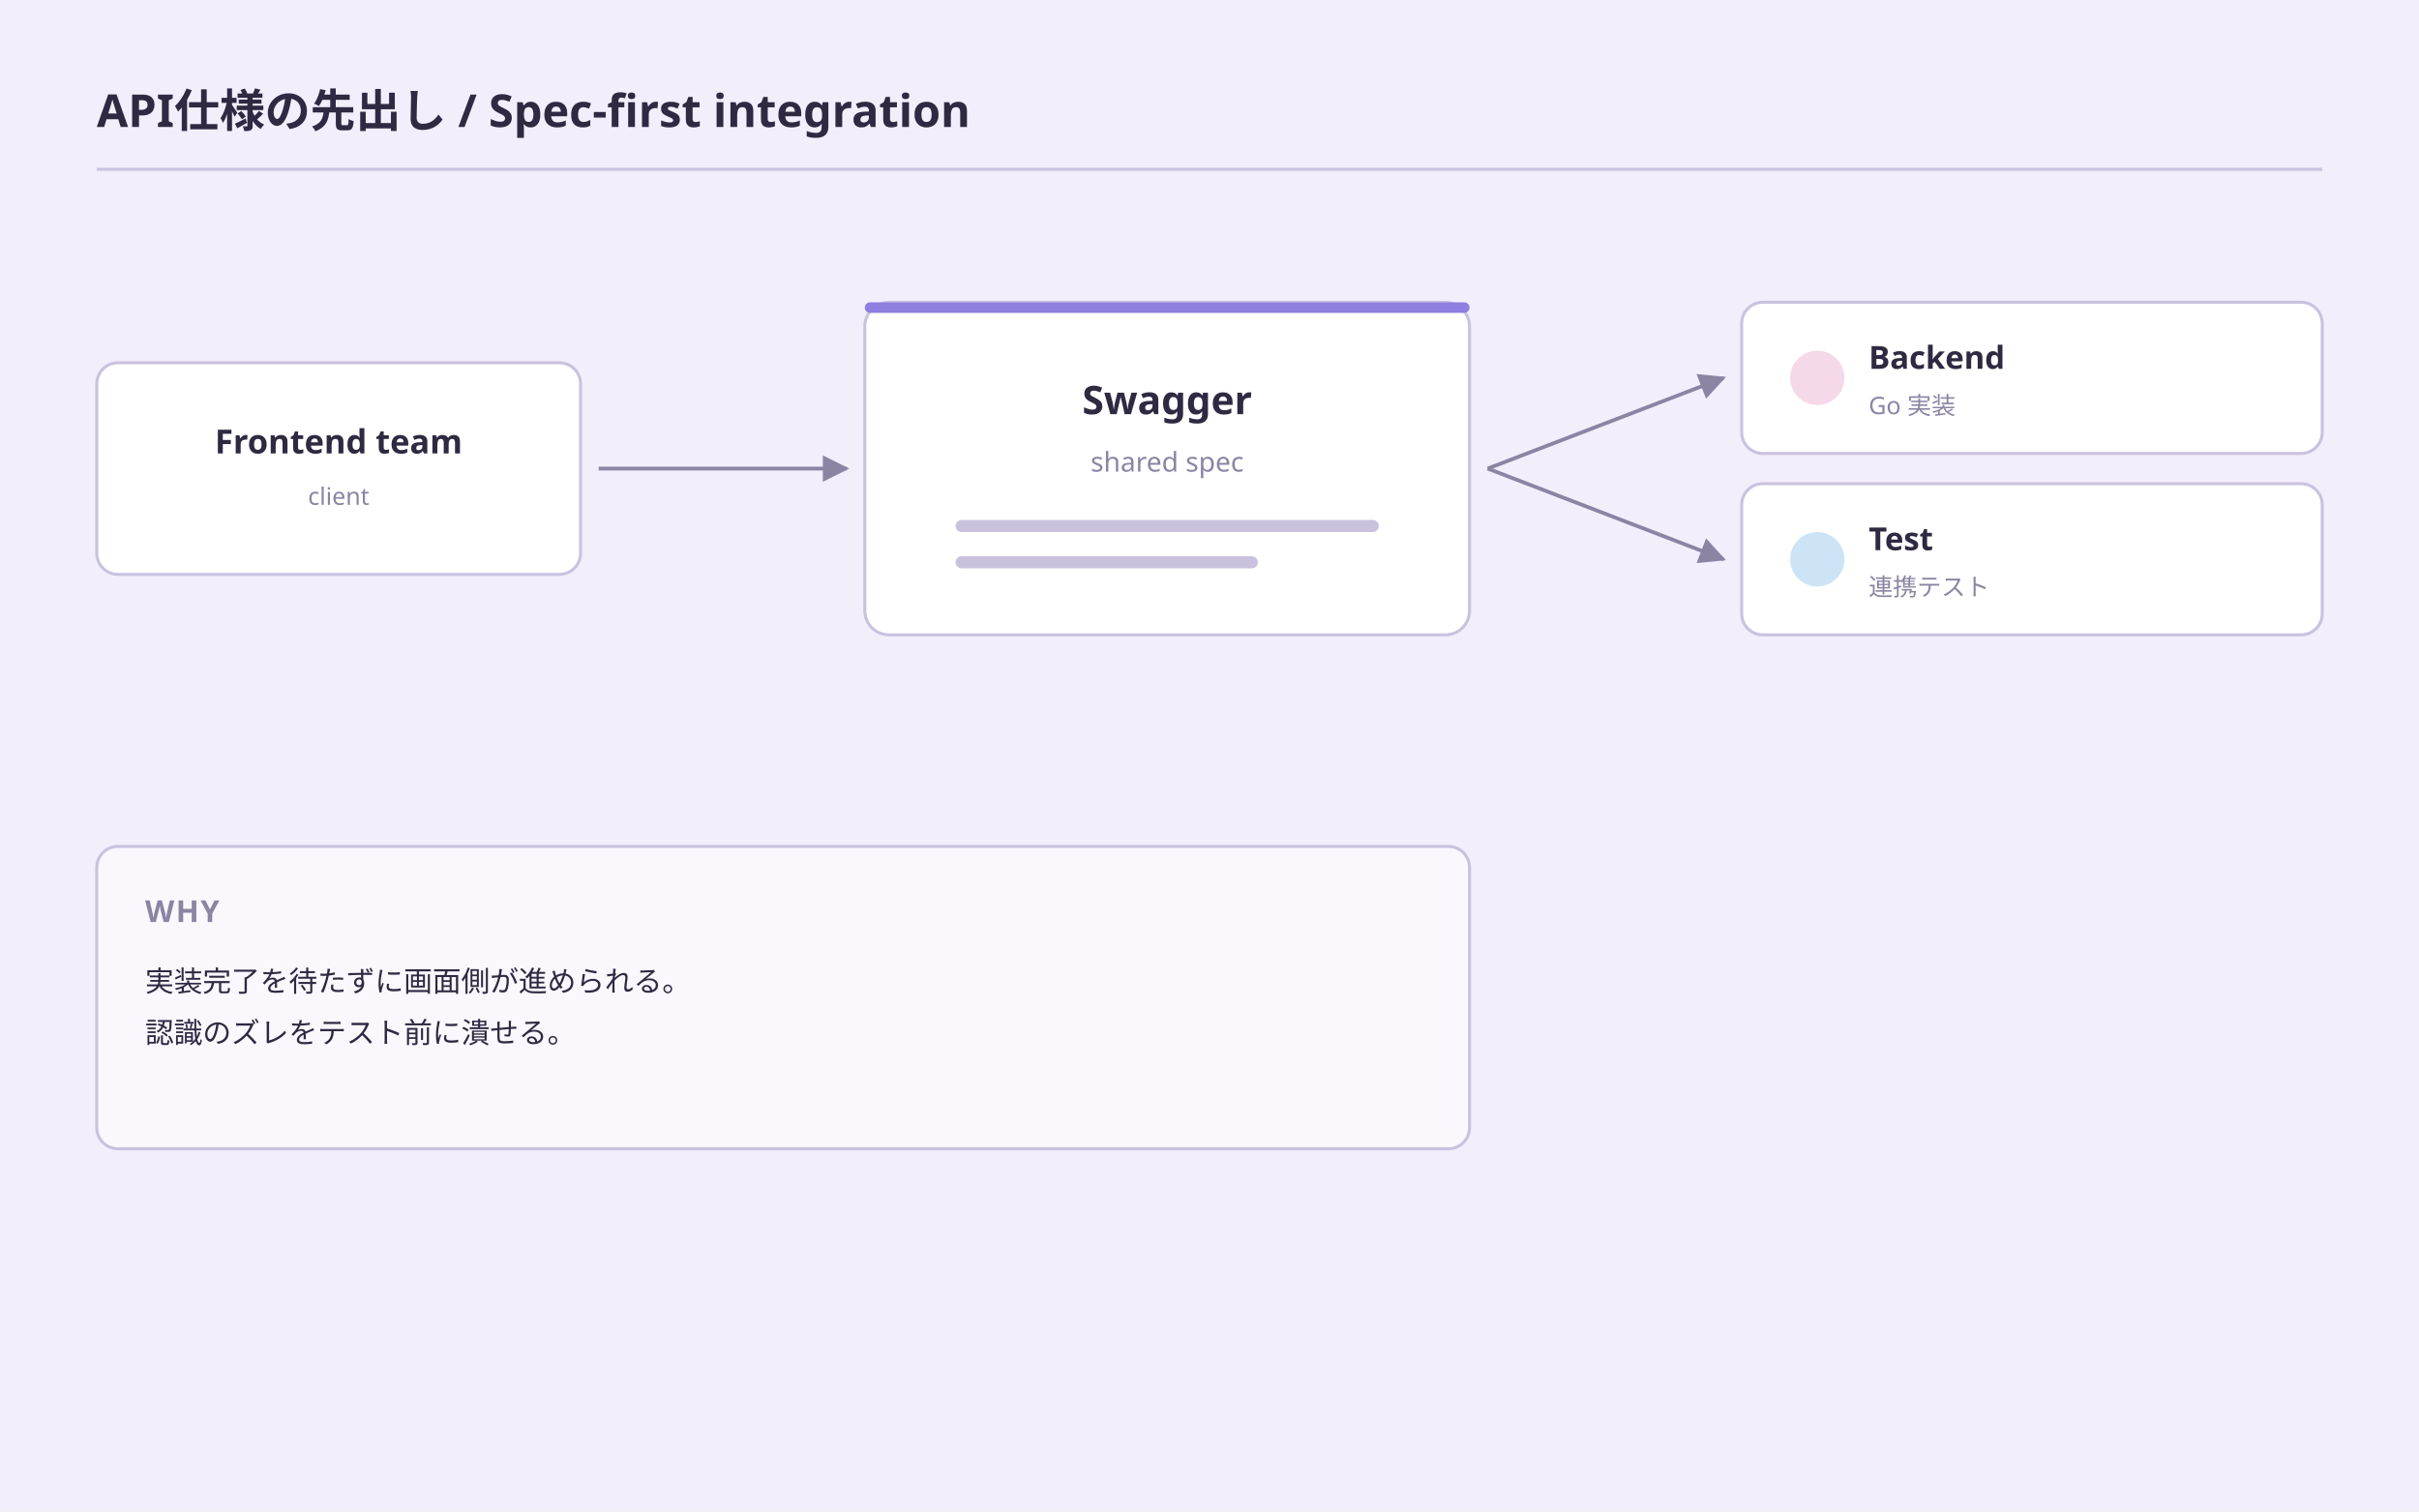
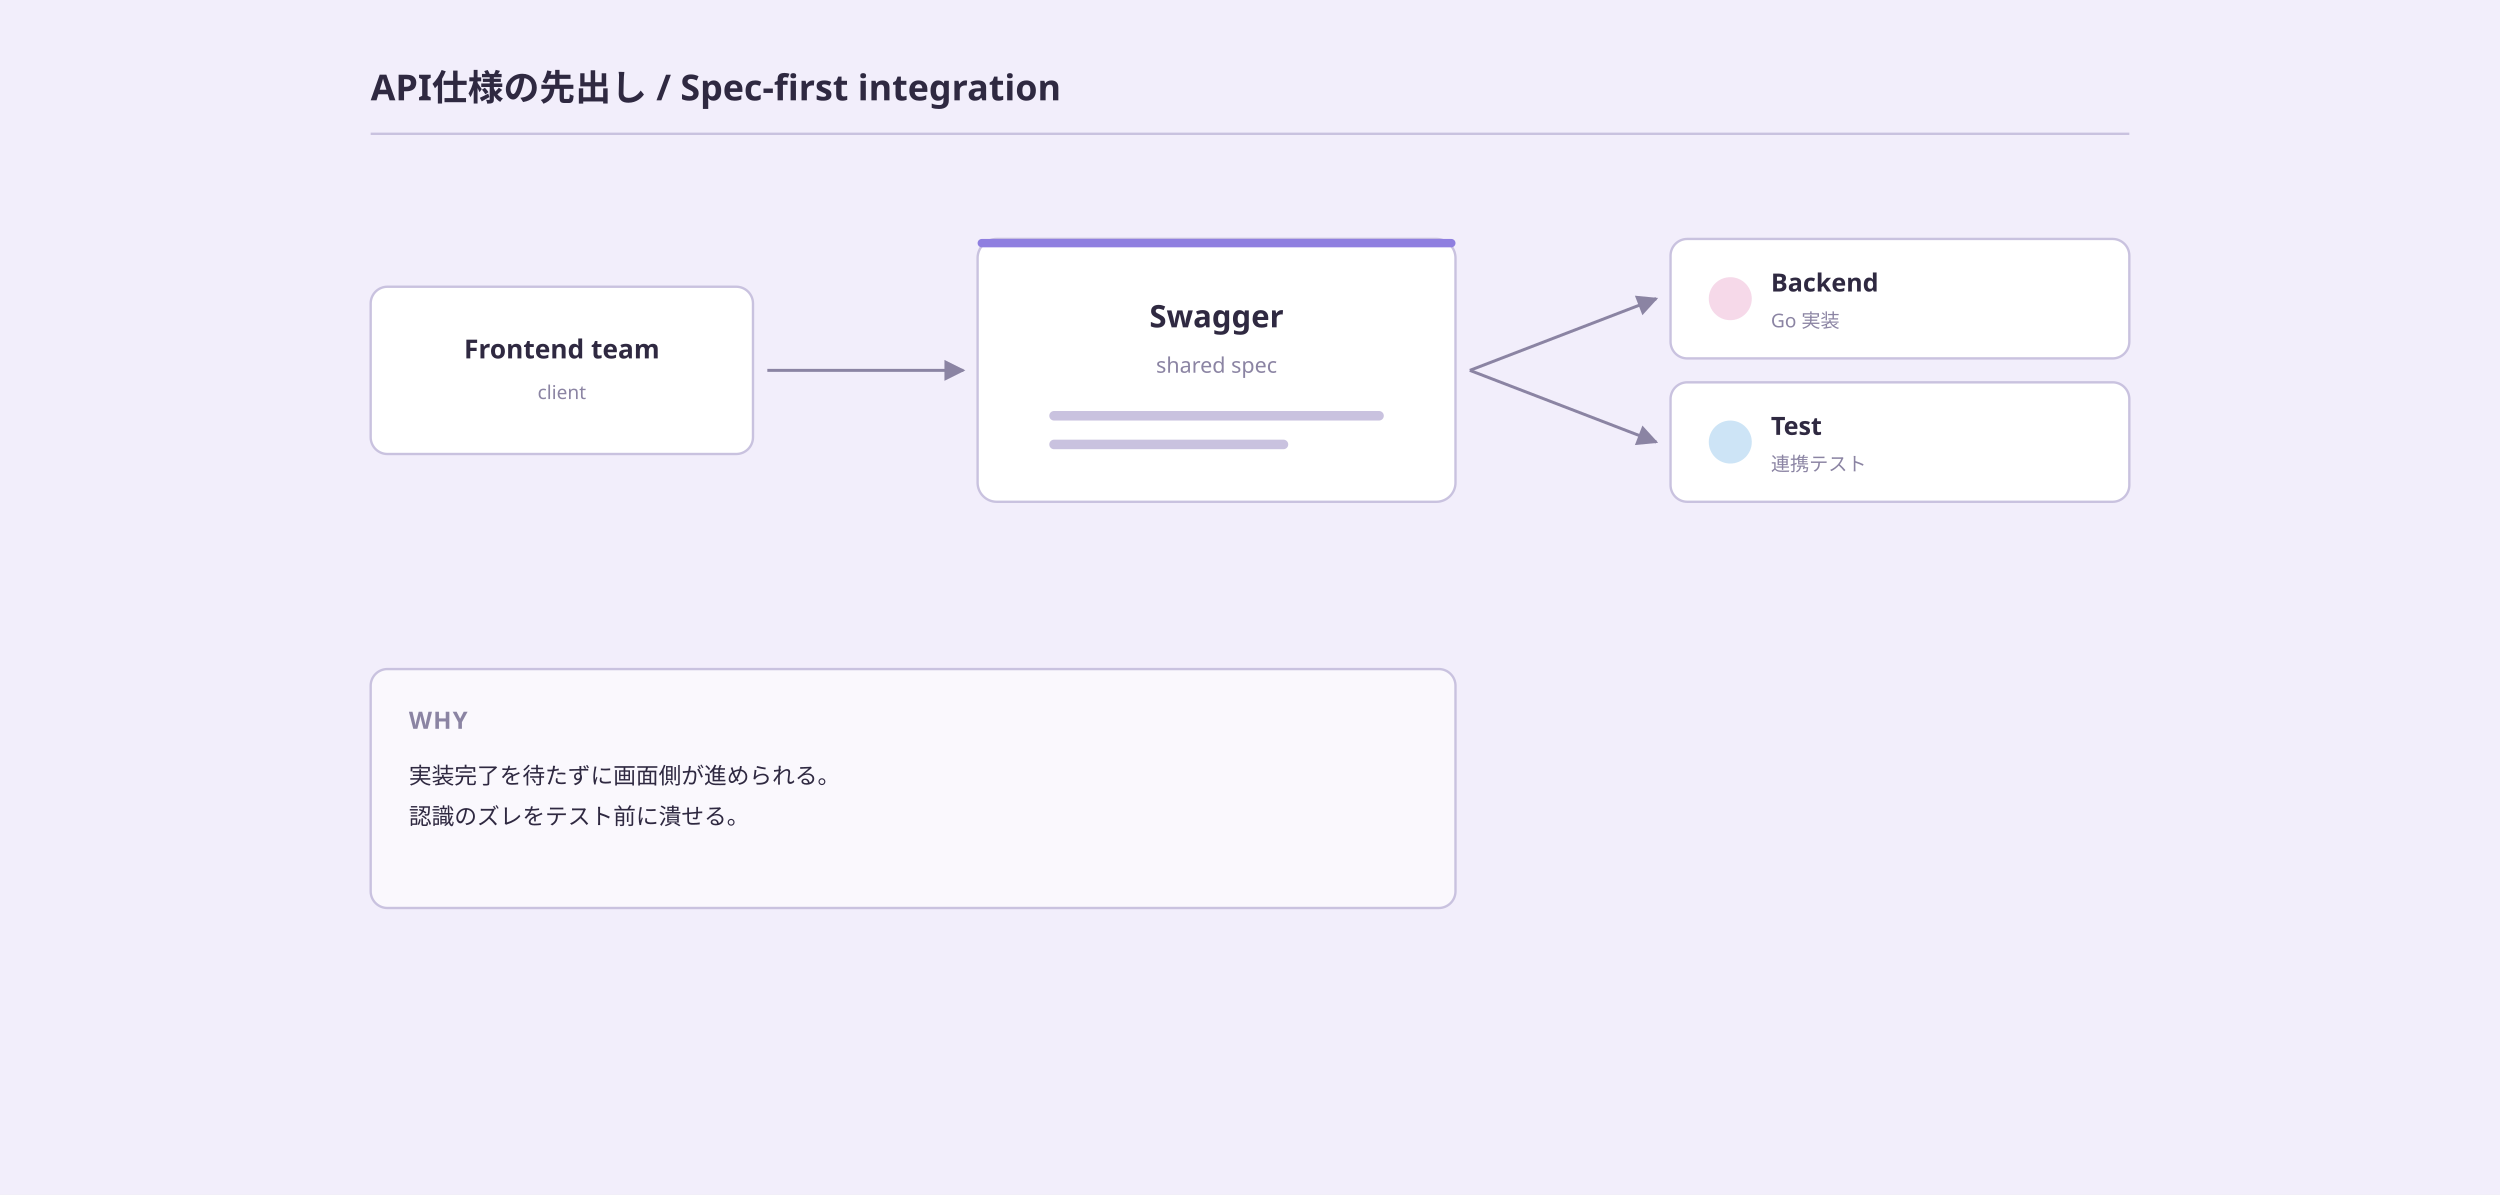
- <svg xmlns="http://www.w3.org/2000/svg" viewBox="0 0 1600 1000" width="1600" height="1000" role="img" aria-label="API仕様の先出し / Spec-first integration">
+ <svg xmlns="http://www.w3.org/2000/svg" viewBox="0 0 1900 908" width="1900" height="908" role="img" aria-label="API仕様の先出し / Spec-first integration">
  <defs>
    <marker id="tip" viewBox="0 0 10 10" refX="9" refY="5" markerWidth="7" markerHeight="7" orient="auto">
      <path d="M0 0 L10 5 L0 10 z" fill="#8b84a3" />
    </marker>
  </defs>
-   <rect width="1600" height="1000" fill="#f2eefb" />
-   <text x="64" y="84" fill="#2f2941" font-family="'Segoe UI',system-ui,sans-serif" font-size="30" font-weight="600" text-anchor="start" letter-spacing="0">API仕様の先出し / Spec-first integration</text>
-   <line x1="64" y1="112" x2="1536" y2="112" stroke="#c9c2df" stroke-width="2" />
-   <rect x="64" y="240" width="320" height="140" rx="14" fill="#ffffff" stroke="#c9c2df" stroke-width="2" />
-   <text x="224" y="300" fill="#2f2941" font-family="'Segoe UI',system-ui,sans-serif" font-size="22" font-weight="600" text-anchor="middle" letter-spacing="0">Frontend team</text>
-   <text x="224" y="334" fill="#8b84a3" font-family="'Segoe UI',system-ui,sans-serif" font-size="16" font-weight="400" text-anchor="middle" letter-spacing="0">client</text>
-   <line x1="396" y1="310" x2="560" y2="310" stroke="#8b84a3" stroke-width="2.5" marker-end="url(#tip)" />
-   <rect x="572" y="200" width="400" height="220" rx="16" fill="#ffffff" stroke="#c9c2df" stroke-width="2" />
-   <rect x="572" y="200" width="400" height="7" rx="3.5" fill="#8f7fe0" />
-   <text x="772" y="274" fill="#2f2941" font-family="'Segoe UI',system-ui,sans-serif" font-size="26" font-weight="600" text-anchor="middle" letter-spacing="0">Swagger</text>
-   <text x="772" y="312" fill="#8b84a3" font-family="'Segoe UI',system-ui,sans-serif" font-size="18" font-weight="400" text-anchor="middle" letter-spacing="0">shared spec</text>
-   <rect x="632" y="344" width="280" height="8" rx="4" fill="#c9c2df" />
-   <rect x="632" y="368" width="200" height="8" rx="4" fill="#c9c2df" />
-   <line x1="984" y1="310" x2="1140" y2="250" stroke="#8b84a3" stroke-width="2.5" marker-end="url(#tip)" />
-   <rect x="1152" y="200" width="384" height="100" rx="14" fill="#ffffff" stroke="#c9c2df" stroke-width="2" />
-   <circle cx="1202" cy="250" r="18" fill="#e492bf" opacity="0.35" />
-   <text x="1236" y="244" fill="#2f2941" font-family="'Segoe UI',system-ui,sans-serif" font-size="21" font-weight="600" text-anchor="start" letter-spacing="0">Backend</text>
-   <text x="1236" y="274" fill="#8b84a3" font-family="'Segoe UI',system-ui,sans-serif" font-size="16" font-weight="400" text-anchor="start" letter-spacing="0">Go 実装</text>
-   <line x1="984" y1="310" x2="1140" y2="370" stroke="#8b84a3" stroke-width="2.5" marker-end="url(#tip)" />
-   <rect x="1152" y="320" width="384" height="100" rx="14" fill="#ffffff" stroke="#c9c2df" stroke-width="2" />
-   <circle cx="1202" cy="370" r="18" fill="#6fb3e4" opacity="0.35" />
-   <text x="1236" y="364" fill="#2f2941" font-family="'Segoe UI',system-ui,sans-serif" font-size="21" font-weight="600" text-anchor="start" letter-spacing="0">Test</text>
-   <text x="1236" y="394" fill="#8b84a3" font-family="'Segoe UI',system-ui,sans-serif" font-size="16" font-weight="400" text-anchor="start" letter-spacing="0">連携テスト</text>
-   <rect x="64" y="560" width="908" height="200" rx="14" fill="rgba(255,255,255,.6)" stroke="#c9c2df" stroke-width="2" />
-   <text x="96" y="610" fill="#8b84a3" font-family="'Segoe UI',system-ui,sans-serif" font-size="20" font-weight="600" text-anchor="start" letter-spacing="1">WHY</text>
-   <text x="96" y="656" fill="#2f2941" font-family="'Segoe UI',system-ui,sans-serif" font-size="19" font-weight="400" text-anchor="start" letter-spacing="0">実装完了を待たずに画面側が進められる。</text>
-   <text x="96" y="690" fill="#2f2941" font-family="'Segoe UI',system-ui,sans-serif" font-size="19" font-weight="400" text-anchor="start" letter-spacing="0">認識のズレをテスト前に潰せる。</text>
+   <rect width="1900" height="908" fill="#f2eefb" />
+   <g transform="translate(223.60 0) scale(0.908)">
+     <text x="64" y="84" fill="#2f2941" font-family="'Segoe UI',system-ui,sans-serif" font-size="30" font-weight="600" text-anchor="start" letter-spacing="0">API仕様の先出し / Spec-first integration</text>
+     <line x1="64" y1="112" x2="1536" y2="112" stroke="#c9c2df" stroke-width="2" />
+     <rect x="64" y="240" width="320" height="140" rx="14" fill="#ffffff" stroke="#c9c2df" stroke-width="2" />
+     <text x="224" y="300" fill="#2f2941" font-family="'Segoe UI',system-ui,sans-serif" font-size="22" font-weight="600" text-anchor="middle" letter-spacing="0">Frontend team</text>
+     <text x="224" y="334" fill="#8b84a3" font-family="'Segoe UI',system-ui,sans-serif" font-size="16" font-weight="400" text-anchor="middle" letter-spacing="0">client</text>
+     <line x1="396" y1="310" x2="560" y2="310" stroke="#8b84a3" stroke-width="2.5" marker-end="url(#tip)" />
+     <rect x="572" y="200" width="400" height="220" rx="16" fill="#ffffff" stroke="#c9c2df" stroke-width="2" />
+     <rect x="572" y="200" width="400" height="7" rx="3.5" fill="#8f7fe0" />
+     <text x="772" y="274" fill="#2f2941" font-family="'Segoe UI',system-ui,sans-serif" font-size="26" font-weight="600" text-anchor="middle" letter-spacing="0">Swagger</text>
+     <text x="772" y="312" fill="#8b84a3" font-family="'Segoe UI',system-ui,sans-serif" font-size="18" font-weight="400" text-anchor="middle" letter-spacing="0">shared spec</text>
+     <rect x="632" y="344" width="280" height="8" rx="4" fill="#c9c2df" />
+     <rect x="632" y="368" width="200" height="8" rx="4" fill="#c9c2df" />
+     <line x1="984" y1="310" x2="1140" y2="250" stroke="#8b84a3" stroke-width="2.5" marker-end="url(#tip)" />
+     <rect x="1152" y="200" width="384" height="100" rx="14" fill="#ffffff" stroke="#c9c2df" stroke-width="2" />
+     <circle cx="1202" cy="250" r="18" fill="#e492bf" opacity="0.35" />
+     <text x="1236" y="244" fill="#2f2941" font-family="'Segoe UI',system-ui,sans-serif" font-size="21" font-weight="600" text-anchor="start" letter-spacing="0">Backend</text>
+     <text x="1236" y="274" fill="#8b84a3" font-family="'Segoe UI',system-ui,sans-serif" font-size="16" font-weight="400" text-anchor="start" letter-spacing="0">Go 実装</text>
+     <line x1="984" y1="310" x2="1140" y2="370" stroke="#8b84a3" stroke-width="2.5" marker-end="url(#tip)" />
+     <rect x="1152" y="320" width="384" height="100" rx="14" fill="#ffffff" stroke="#c9c2df" stroke-width="2" />
+     <circle cx="1202" cy="370" r="18" fill="#6fb3e4" opacity="0.35" />
+     <text x="1236" y="364" fill="#2f2941" font-family="'Segoe UI',system-ui,sans-serif" font-size="21" font-weight="600" text-anchor="start" letter-spacing="0">Test</text>
+     <text x="1236" y="394" fill="#8b84a3" font-family="'Segoe UI',system-ui,sans-serif" font-size="16" font-weight="400" text-anchor="start" letter-spacing="0">連携テスト</text>
+     <rect x="64" y="560" width="908" height="200" rx="14" fill="rgba(255,255,255,.6)" stroke="#c9c2df" stroke-width="2" />
+     <text x="96" y="610" fill="#8b84a3" font-family="'Segoe UI',system-ui,sans-serif" font-size="20" font-weight="600" text-anchor="start" letter-spacing="1">WHY</text>
+     <text x="96" y="656" fill="#2f2941" font-family="'Segoe UI',system-ui,sans-serif" font-size="19" font-weight="400" text-anchor="start" letter-spacing="0">実装完了を待たずに画面側が進められる。</text>
+     <text x="96" y="690" fill="#2f2941" font-family="'Segoe UI',system-ui,sans-serif" font-size="19" font-weight="400" text-anchor="start" letter-spacing="0">認識のズレをテスト前に潰せる。</text>
+   </g>
</svg>
